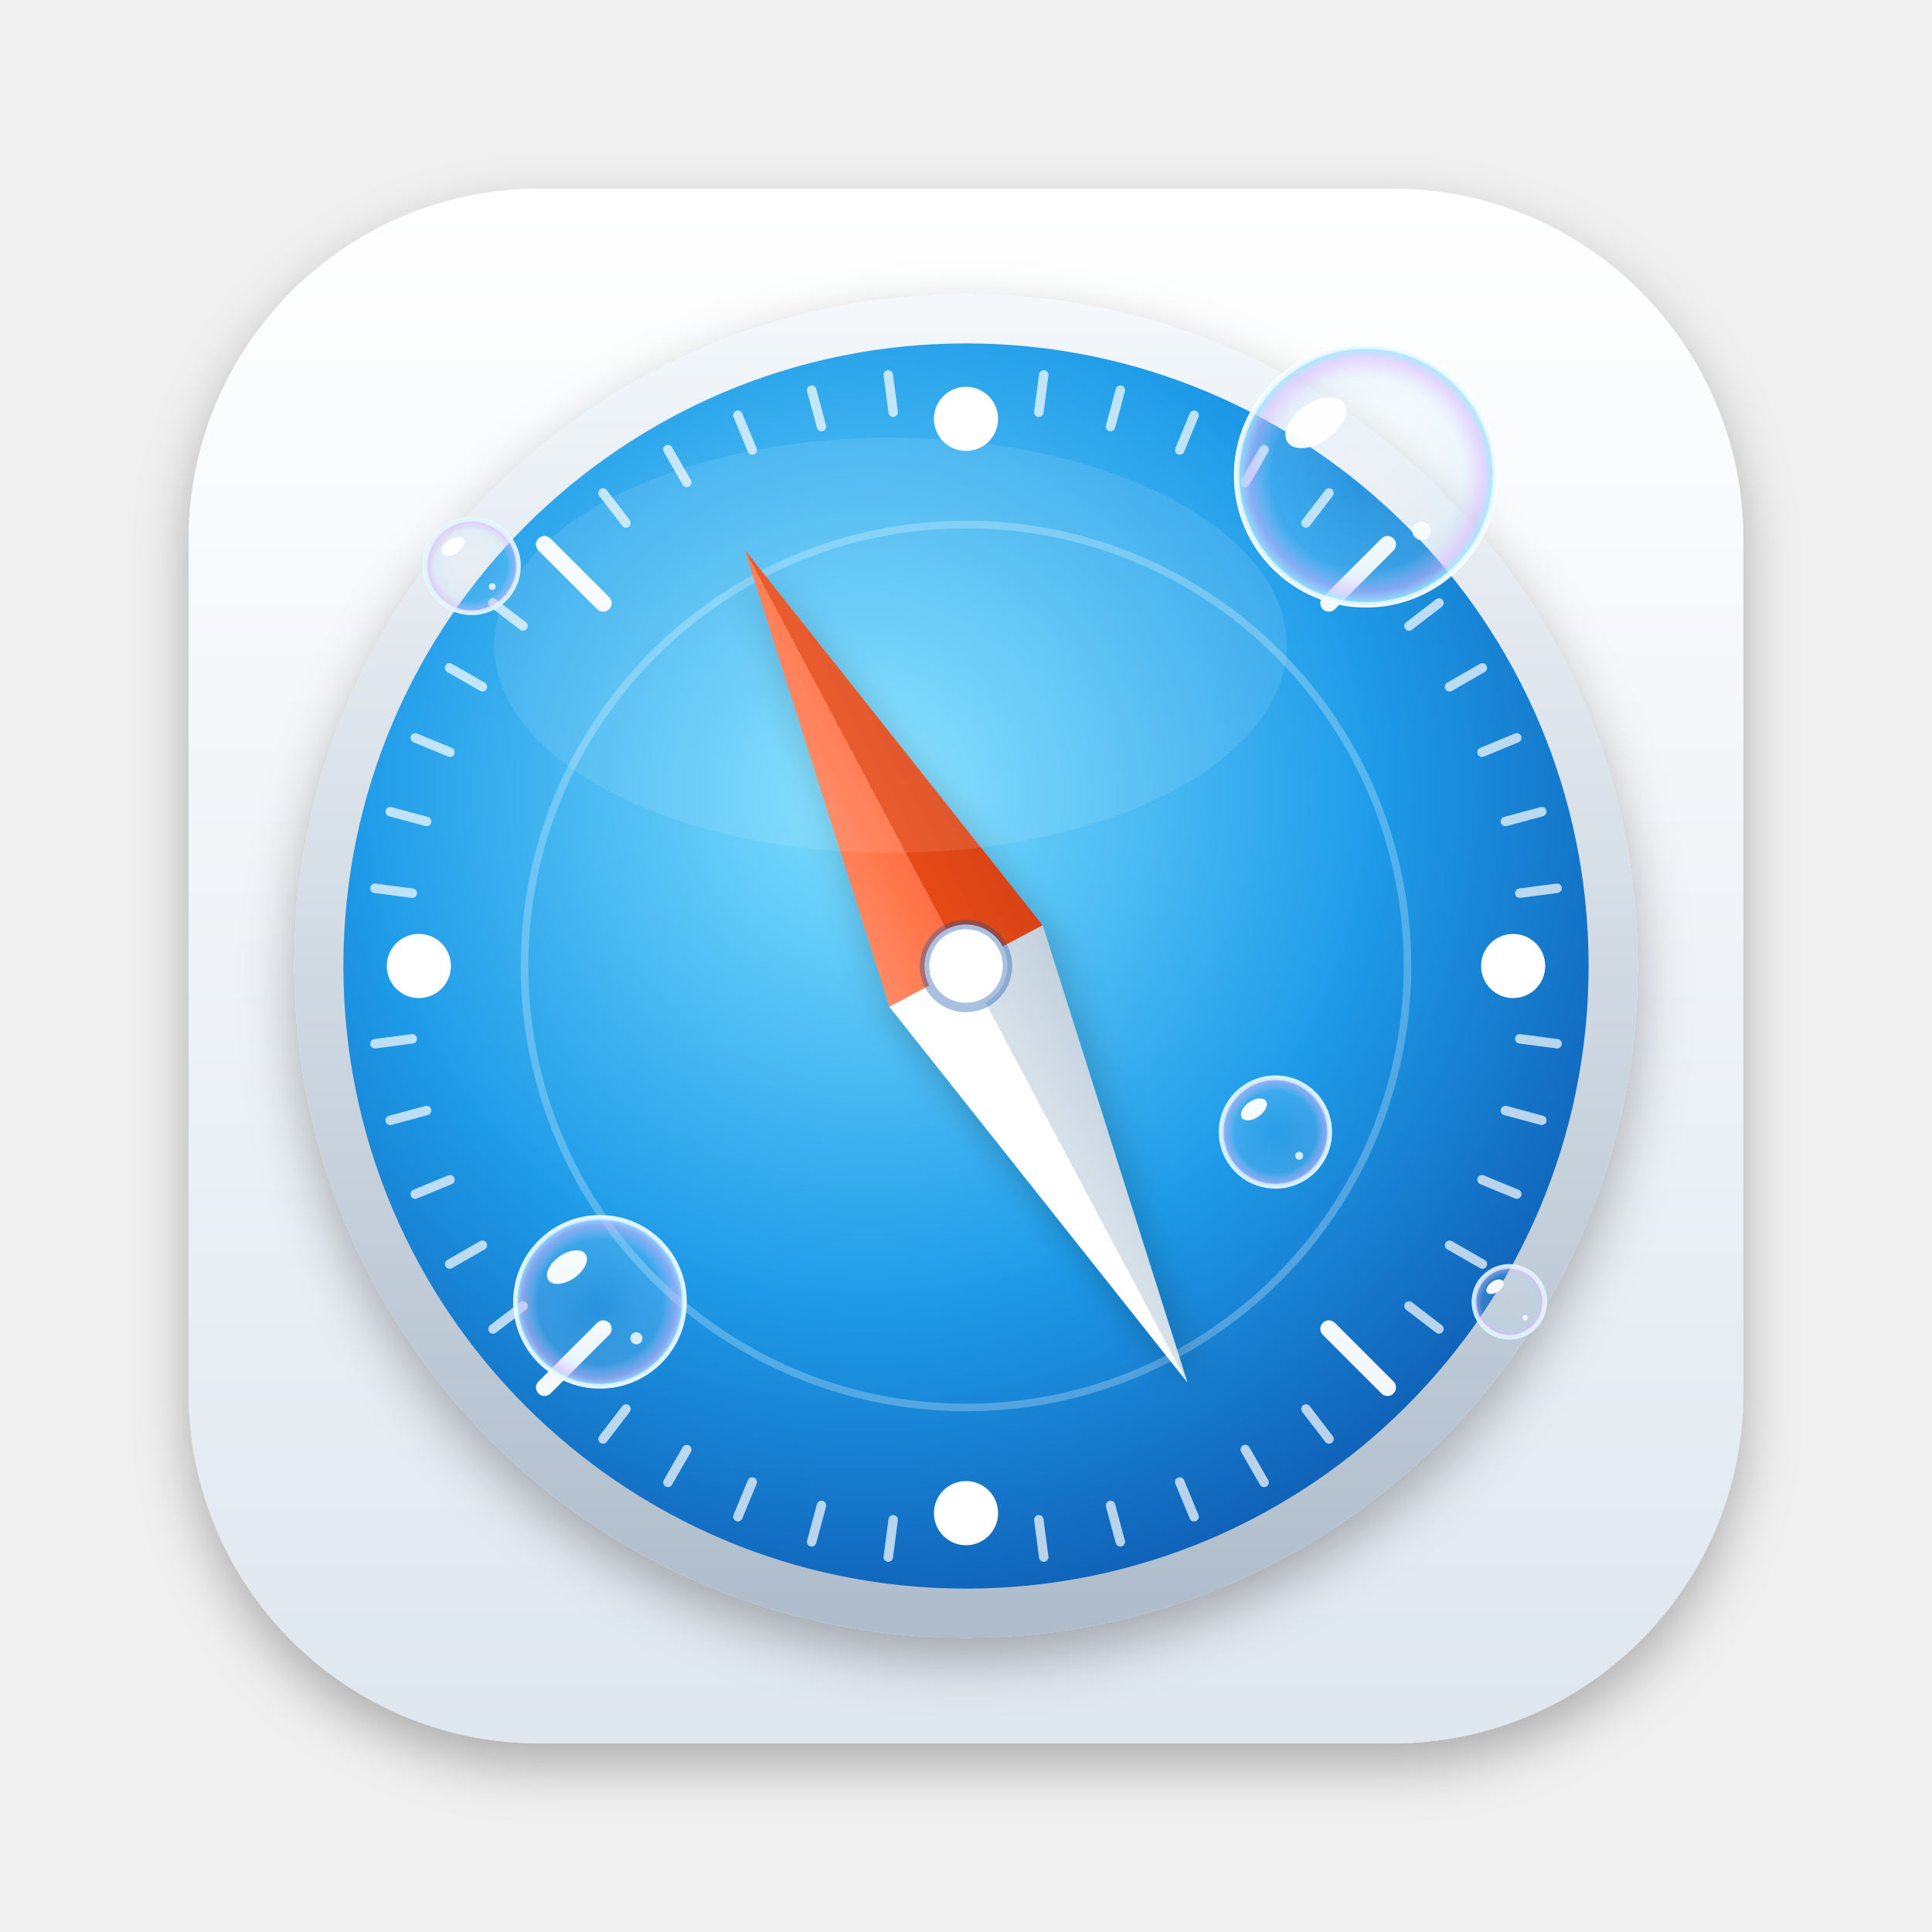
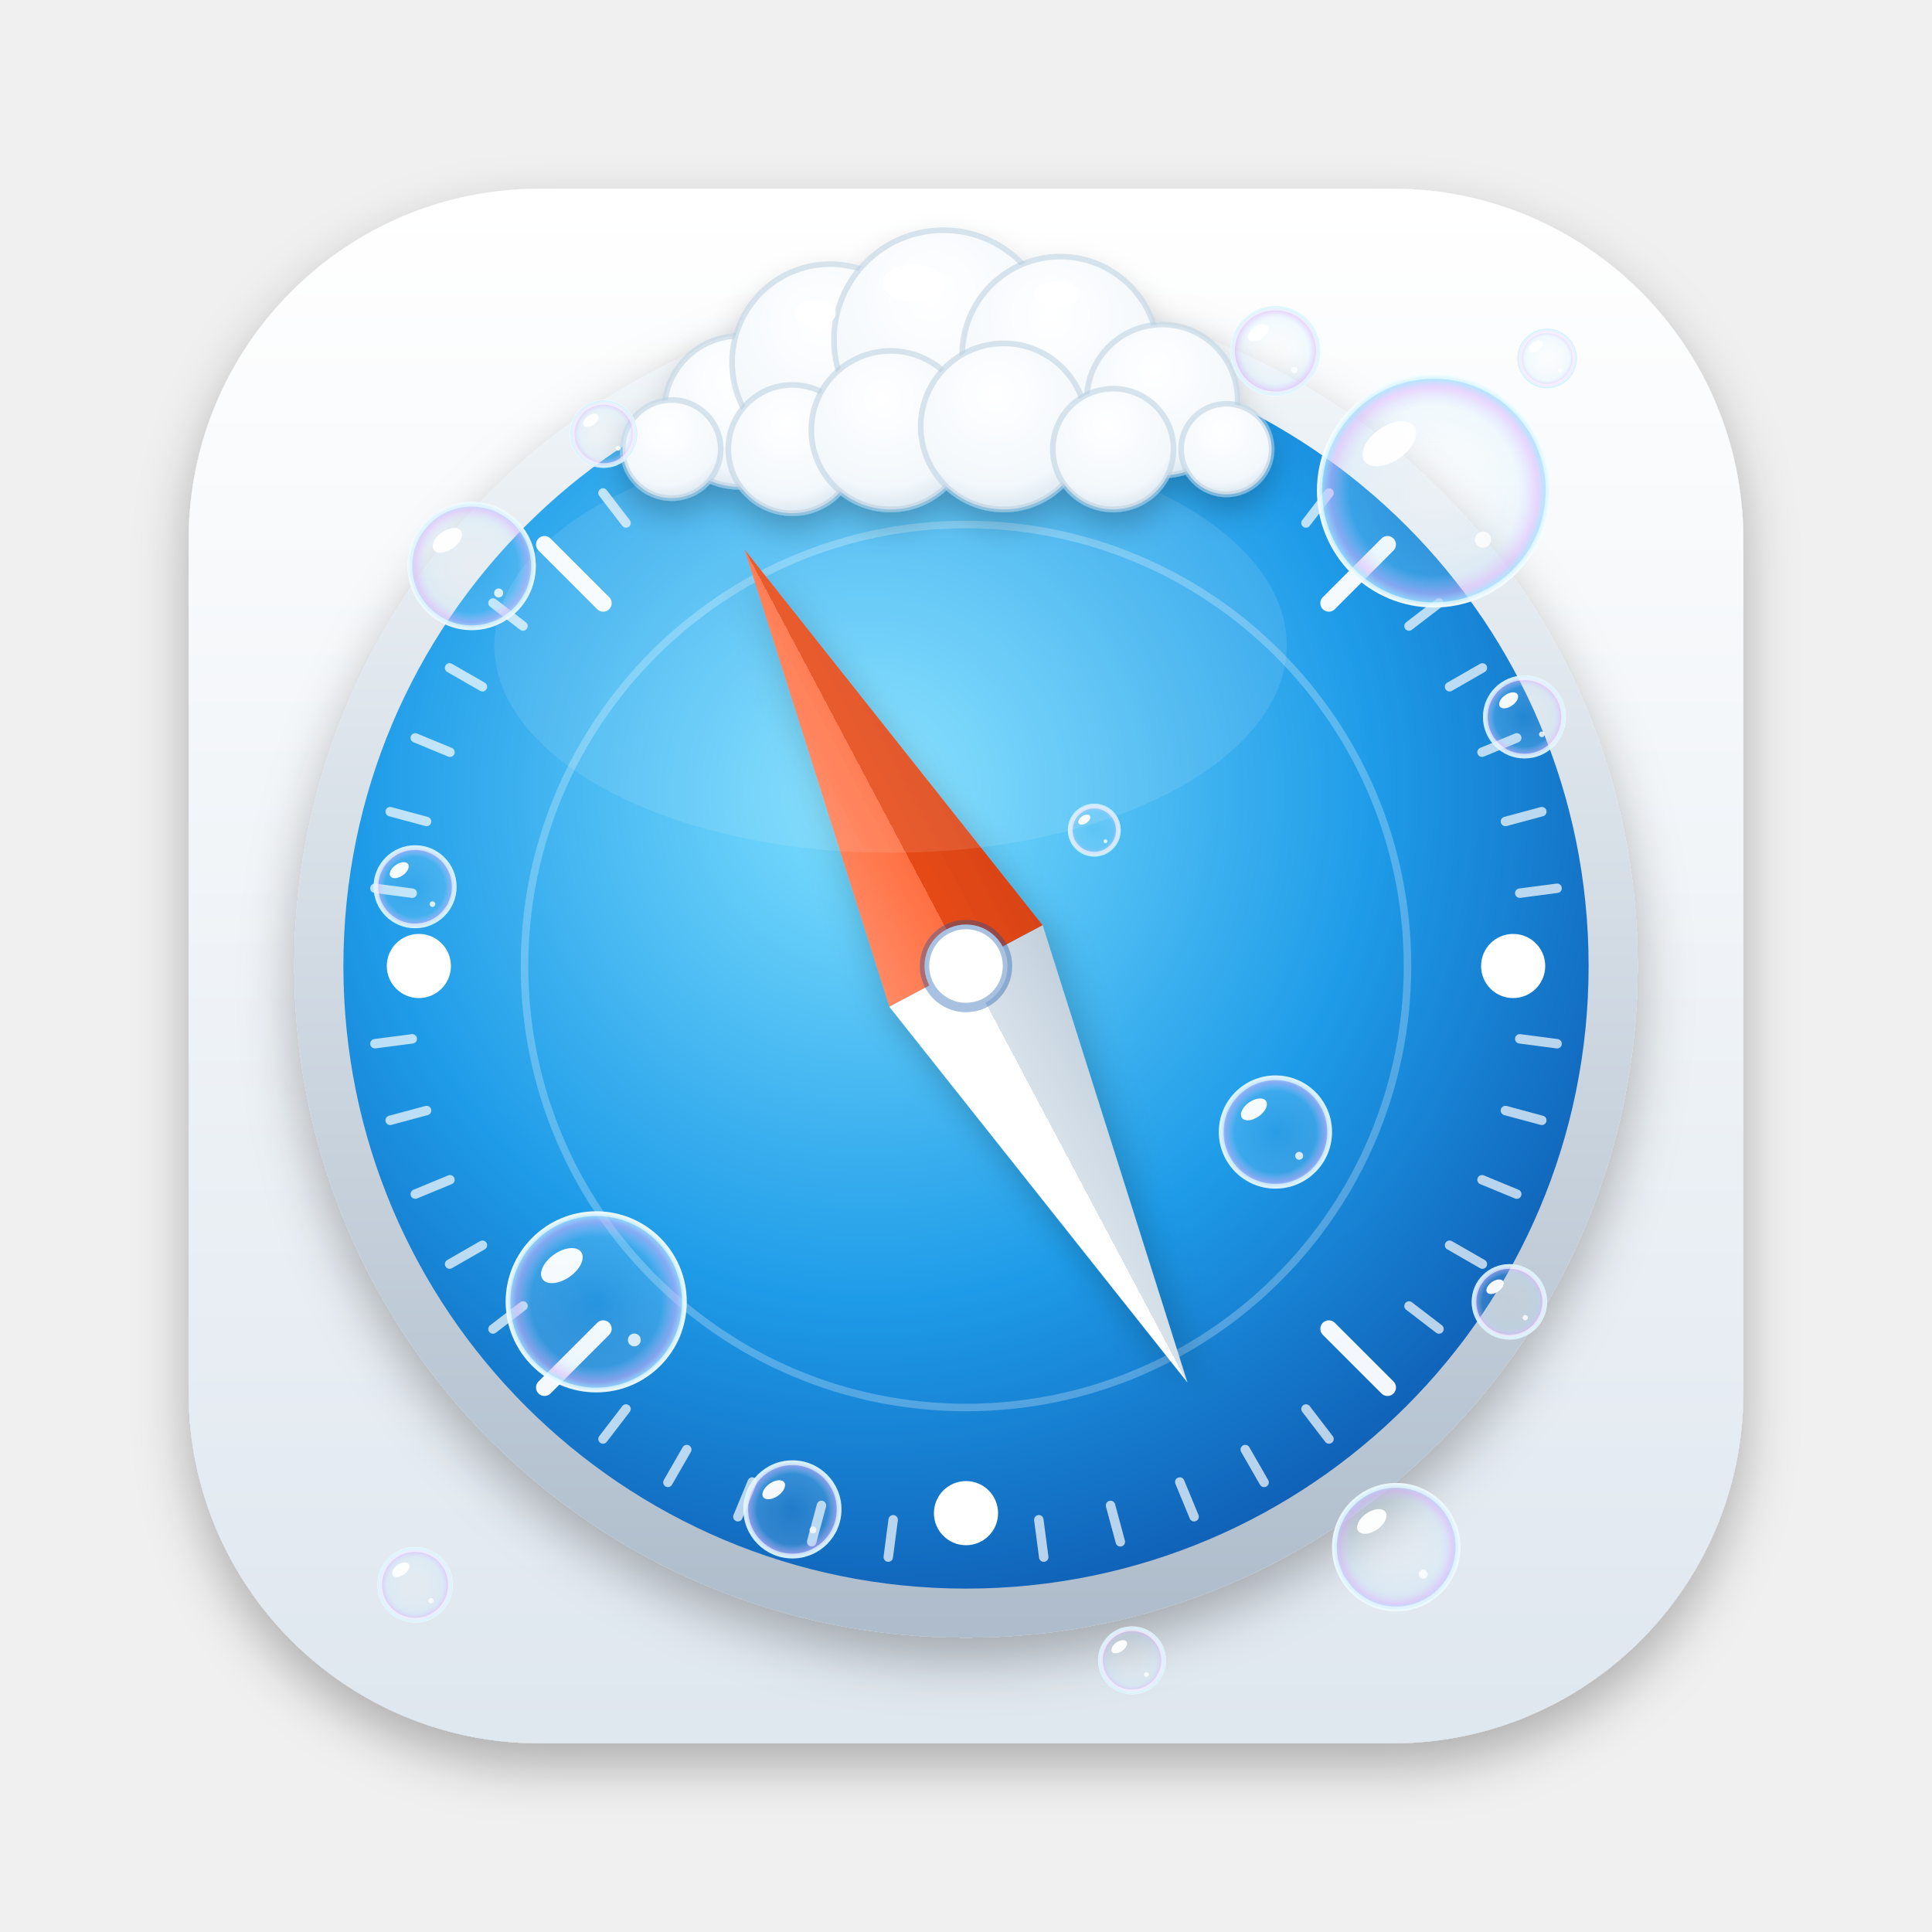
<svg xmlns="http://www.w3.org/2000/svg" viewBox="0 0 1024 1024" width="1024" height="1024">
  <defs>
    <linearGradient id="tile" x1="0" y1="0" x2="0" y2="1">
      <stop offset="0" stop-color="#ffffff" />
      <stop offset="1" stop-color="#dfe7ef" />
    </linearGradient>
    <radialGradient id="dial" cx="0.42" cy="0.36" r="0.75">
      <stop offset="0" stop-color="#7fe0ff" />
      <stop offset="0.55" stop-color="#1e9be8" />
      <stop offset="1" stop-color="#0b4fa8" />
    </radialGradient>
    <linearGradient id="rim" x1="0" y1="0" x2="0" y2="1">
      <stop offset="0" stop-color="#f4f8fb" />
      <stop offset="1" stop-color="#aebccb" />
    </linearGradient>
    <linearGradient id="needleA" x1="0" y1="0" x2="1" y2="0">
      <stop offset="0" stop-color="#ff8a65" />
      <stop offset="0.5" stop-color="#ff7043" />
      <stop offset="0.5" stop-color="#e64a19" />
      <stop offset="1" stop-color="#d84315" />
    </linearGradient>
    <linearGradient id="needleB" x1="0" y1="0" x2="1" y2="0">
      <stop offset="0" stop-color="#ffffff" />
      <stop offset="0.5" stop-color="#ffffff" />
      <stop offset="0.5" stop-color="#d7e1ea" />
      <stop offset="1" stop-color="#c3d0dc" />
    </linearGradient>
    <radialGradient id="foam" cx="0.45" cy="0.3" r="0.8">
      <stop offset="0" stop-color="#ffffff" />
      <stop offset="0.7" stop-color="#f3f8fc" />
      <stop offset="1" stop-color="#cfdeea" />
    </radialGradient>
    <radialGradient id="bubble" cx="0.5" cy="0.5" r="0.5">
      <stop offset="0" stop-color="#ffffff" stop-opacity="0.05" />
      <stop offset="0.72" stop-color="#bfe9ff" stop-opacity="0.18" />
      <stop offset="0.88" stop-color="#d9b8ff" stop-opacity="0.55" />
      <stop offset="0.96" stop-color="#9fe6ff" stop-opacity="0.85" />
      <stop offset="1" stop-color="#ffffff" stop-opacity="0.95" />
    </radialGradient>
    <filter id="shadow" x="-20%" y="-20%" width="140%" height="140%">
      <feGaussianBlur in="SourceAlpha" stdDeviation="14" />
      <feOffset dy="12" />
      <feComponentTransfer>
        <feFuncA type="linear" slope="0.28" />
      </feComponentTransfer>
      <feMerge>
        <feMergeNode />
        <feMergeNode in="SourceGraphic" />
      </feMerge>
    </filter>
    <filter id="soft" x="-20%" y="-20%" width="140%" height="140%">
      <feGaussianBlur in="SourceAlpha" stdDeviation="8" />
      <feOffset dy="8" />
      <feComponentTransfer>
        <feFuncA type="linear" slope="0.22" />
      </feComponentTransfer>
      <feMerge>
        <feMergeNode />
        <feMergeNode in="SourceGraphic" />
      </feMerge>
    </filter>
    <clipPath id="dialclip">
      <circle cx="512" cy="512" r="330" />
    </clipPath>
  </defs>
  <rect x="100" y="100" width="824" height="824" rx="186" fill="url(#tile)" filter="url(#shadow)" />
  <g filter="url(#shadow)">
    <circle cx="512" cy="512" r="356" fill="url(#rim)" />
  </g>
  <circle cx="512" cy="512" r="330" fill="url(#dial)" />
  <line x1="553.2" y1="198.7" x2="550.6" y2="218.5" stroke="#ffffff" stroke-opacity="0.7" stroke-width="5" stroke-linecap="round" />
  <line x1="593.8" y1="206.8" x2="588.6" y2="226.1" stroke="#ffffff" stroke-opacity="0.7" stroke-width="5" stroke-linecap="round" />
  <line x1="632.9" y1="220.1" x2="625.3" y2="238.5" stroke="#ffffff" stroke-opacity="0.7" stroke-width="5" stroke-linecap="round" />
  <line x1="670.0" y1="238.3" x2="660.0" y2="255.7" stroke="#ffffff" stroke-opacity="0.7" stroke-width="5" stroke-linecap="round" />
  <line x1="704.4" y1="261.3" x2="692.2" y2="277.2" stroke="#ffffff" stroke-opacity="0.7" stroke-width="5" stroke-linecap="round" />
  <line x1="735.4" y1="288.6" x2="704.3" y2="319.7" stroke="#ffffff" stroke-opacity="0.95" stroke-width="9" stroke-linecap="round" />
  <line x1="762.7" y1="319.6" x2="746.8" y2="331.8" stroke="#ffffff" stroke-opacity="0.7" stroke-width="5" stroke-linecap="round" />
  <line x1="785.7" y1="354.0" x2="768.3" y2="364.0" stroke="#ffffff" stroke-opacity="0.7" stroke-width="5" stroke-linecap="round" />
  <line x1="803.9" y1="391.1" x2="785.5" y2="398.7" stroke="#ffffff" stroke-opacity="0.7" stroke-width="5" stroke-linecap="round" />
  <line x1="817.2" y1="430.2" x2="797.9" y2="435.4" stroke="#ffffff" stroke-opacity="0.7" stroke-width="5" stroke-linecap="round" />
  <line x1="825.3" y1="470.8" x2="805.5" y2="473.4" stroke="#ffffff" stroke-opacity="0.7" stroke-width="5" stroke-linecap="round" />
  <line x1="825.3" y1="553.2" x2="805.5" y2="550.6" stroke="#ffffff" stroke-opacity="0.7" stroke-width="5" stroke-linecap="round" />
  <line x1="817.2" y1="593.8" x2="797.9" y2="588.6" stroke="#ffffff" stroke-opacity="0.7" stroke-width="5" stroke-linecap="round" />
  <line x1="803.9" y1="632.9" x2="785.5" y2="625.3" stroke="#ffffff" stroke-opacity="0.7" stroke-width="5" stroke-linecap="round" />
  <line x1="785.7" y1="670.0" x2="768.3" y2="660.0" stroke="#ffffff" stroke-opacity="0.7" stroke-width="5" stroke-linecap="round" />
  <line x1="762.7" y1="704.4" x2="746.8" y2="692.2" stroke="#ffffff" stroke-opacity="0.7" stroke-width="5" stroke-linecap="round" />
  <line x1="735.4" y1="735.4" x2="704.3" y2="704.3" stroke="#ffffff" stroke-opacity="0.95" stroke-width="9" stroke-linecap="round" />
  <line x1="704.4" y1="762.7" x2="692.2" y2="746.8" stroke="#ffffff" stroke-opacity="0.7" stroke-width="5" stroke-linecap="round" />
  <line x1="670.0" y1="785.7" x2="660.0" y2="768.3" stroke="#ffffff" stroke-opacity="0.7" stroke-width="5" stroke-linecap="round" />
  <line x1="632.9" y1="803.9" x2="625.3" y2="785.5" stroke="#ffffff" stroke-opacity="0.7" stroke-width="5" stroke-linecap="round" />
  <line x1="593.8" y1="817.2" x2="588.6" y2="797.9" stroke="#ffffff" stroke-opacity="0.7" stroke-width="5" stroke-linecap="round" />
  <line x1="553.2" y1="825.3" x2="550.6" y2="805.5" stroke="#ffffff" stroke-opacity="0.7" stroke-width="5" stroke-linecap="round" />
  <line x1="470.8" y1="825.3" x2="473.4" y2="805.5" stroke="#ffffff" stroke-opacity="0.7" stroke-width="5" stroke-linecap="round" />
  <line x1="430.2" y1="817.2" x2="435.4" y2="797.9" stroke="#ffffff" stroke-opacity="0.7" stroke-width="5" stroke-linecap="round" />
  <line x1="391.1" y1="803.9" x2="398.7" y2="785.5" stroke="#ffffff" stroke-opacity="0.7" stroke-width="5" stroke-linecap="round" />
  <line x1="354.0" y1="785.7" x2="364.0" y2="768.3" stroke="#ffffff" stroke-opacity="0.7" stroke-width="5" stroke-linecap="round" />
  <line x1="319.6" y1="762.7" x2="331.8" y2="746.8" stroke="#ffffff" stroke-opacity="0.7" stroke-width="5" stroke-linecap="round" />
  <line x1="288.6" y1="735.4" x2="319.7" y2="704.3" stroke="#ffffff" stroke-opacity="0.95" stroke-width="9" stroke-linecap="round" />
  <line x1="261.3" y1="704.4" x2="277.2" y2="692.2" stroke="#ffffff" stroke-opacity="0.7" stroke-width="5" stroke-linecap="round" />
  <line x1="238.3" y1="670.0" x2="255.7" y2="660.0" stroke="#ffffff" stroke-opacity="0.7" stroke-width="5" stroke-linecap="round" />
  <line x1="220.1" y1="632.9" x2="238.5" y2="625.3" stroke="#ffffff" stroke-opacity="0.7" stroke-width="5" stroke-linecap="round" />
  <line x1="206.8" y1="593.8" x2="226.1" y2="588.6" stroke="#ffffff" stroke-opacity="0.7" stroke-width="5" stroke-linecap="round" />
  <line x1="198.7" y1="553.2" x2="218.5" y2="550.6" stroke="#ffffff" stroke-opacity="0.7" stroke-width="5" stroke-linecap="round" />
  <line x1="198.7" y1="470.8" x2="218.5" y2="473.4" stroke="#ffffff" stroke-opacity="0.7" stroke-width="5" stroke-linecap="round" />
  <line x1="206.8" y1="430.2" x2="226.1" y2="435.4" stroke="#ffffff" stroke-opacity="0.7" stroke-width="5" stroke-linecap="round" />
  <line x1="220.1" y1="391.1" x2="238.5" y2="398.7" stroke="#ffffff" stroke-opacity="0.7" stroke-width="5" stroke-linecap="round" />
  <line x1="238.3" y1="354.0" x2="255.7" y2="364.0" stroke="#ffffff" stroke-opacity="0.7" stroke-width="5" stroke-linecap="round" />
  <line x1="261.3" y1="319.6" x2="277.2" y2="331.8" stroke="#ffffff" stroke-opacity="0.7" stroke-width="5" stroke-linecap="round" />
  <line x1="288.6" y1="288.6" x2="319.7" y2="319.7" stroke="#ffffff" stroke-opacity="0.95" stroke-width="9" stroke-linecap="round" />
  <line x1="319.6" y1="261.3" x2="331.8" y2="277.2" stroke="#ffffff" stroke-opacity="0.7" stroke-width="5" stroke-linecap="round" />
  <line x1="354.0" y1="238.3" x2="364.0" y2="255.7" stroke="#ffffff" stroke-opacity="0.7" stroke-width="5" stroke-linecap="round" />
  <line x1="391.1" y1="220.1" x2="398.7" y2="238.5" stroke="#ffffff" stroke-opacity="0.7" stroke-width="5" stroke-linecap="round" />
  <line x1="430.2" y1="206.8" x2="435.4" y2="226.1" stroke="#ffffff" stroke-opacity="0.7" stroke-width="5" stroke-linecap="round" />
  <line x1="470.8" y1="198.7" x2="473.4" y2="218.5" stroke="#ffffff" stroke-opacity="0.7" stroke-width="5" stroke-linecap="round" />
  <circle cx="512.0" cy="222.0" r="17" fill="#ffffff" />
  <circle cx="802.0" cy="512.0" r="17" fill="#ffffff" />
  <circle cx="512.0" cy="802.0" r="17" fill="#ffffff" />
  <circle cx="222.0" cy="512.0" r="17" fill="#ffffff" />
  <circle cx="512" cy="512" r="234" fill="none" stroke="#ffffff" stroke-opacity="0.25" stroke-width="4" />
  <g transform="rotate(-28 512 512)" filter="url(#soft)">
    <path d="M512 262 L558 512 L466 512 Z" fill="url(#needleA)" />
    <path d="M512 762 L558 512 L466 512 Z" fill="url(#needleB)" />
  </g>
  <circle cx="512" cy="512" r="22" fill="#ffffff" stroke="#0b4fa8" stroke-opacity="0.35" stroke-width="5" />
  <ellipse cx="472" cy="342" rx="210" ry="110" fill="#ffffff" opacity="0.10" clip-path="url(#dialclip)" />
-   <circle cx="724" cy="252" r="70" fill="url(#bubble)" />
-   <circle cx="724" cy="252" r="68.5" fill="none" stroke="#ffffff" stroke-opacity="0.6" stroke-width="2.8" />
-   <ellipse cx="697.4" cy="224.0" rx="18.2" ry="10.5" transform="rotate(-35 697.4 224.0)" fill="#ffffff" opacity="0.95" />
-   <circle cx="753.4" cy="281.4" r="4.9" fill="#ffffff" opacity="0.8" />
-   <circle cx="318" cy="690" r="46" fill="url(#bubble)" />
-   <circle cx="318" cy="690" r="44.5" fill="none" stroke="#ffffff" stroke-opacity="0.6" stroke-width="2.0" />
-   <ellipse cx="300.5" cy="671.6" rx="12.0" ry="6.9" transform="rotate(-35 300.5 671.6)" fill="#ffffff" opacity="0.95" />
-   <circle cx="337.3" cy="709.3" r="3.2" fill="#ffffff" opacity="0.8" />
+   <g filter="url(#soft)">
+     <circle cx="392" cy="218" r="40" fill="url(#foam)" stroke="#b9cfe0" stroke-opacity="0.55" stroke-width="3" />
+     <circle cx="440" cy="192" r="52" fill="url(#foam)" stroke="#b9cfe0" stroke-opacity="0.55" stroke-width="3" />
+     <circle cx="500" cy="180" r="58" fill="url(#foam)" stroke="#b9cfe0" stroke-opacity="0.55" stroke-width="3" />
+     <circle cx="562" cy="188" r="52" fill="url(#foam)" stroke="#b9cfe0" stroke-opacity="0.55" stroke-width="3" />
+     <circle cx="616" cy="212" r="40" fill="url(#foam)" stroke="#b9cfe0" stroke-opacity="0.55" stroke-width="3" />
+     <circle cx="420" cy="238" r="34" fill="url(#foam)" stroke="#b9cfe0" stroke-opacity="0.55" stroke-width="3" />
+     <circle cx="472" cy="228" r="42" fill="url(#foam)" stroke="#b9cfe0" stroke-opacity="0.55" stroke-width="3" />
+     <circle cx="532" cy="226" r="44" fill="url(#foam)" stroke="#b9cfe0" stroke-opacity="0.55" stroke-width="3" />
+     <circle cx="590" cy="238" r="32" fill="url(#foam)" stroke="#b9cfe0" stroke-opacity="0.55" stroke-width="3" />
+     <circle cx="356" cy="238" r="26" fill="url(#foam)" stroke="#b9cfe0" stroke-opacity="0.55" stroke-width="3" />
+     <circle cx="650" cy="238" r="24" fill="url(#foam)" stroke="#b9cfe0" stroke-opacity="0.55" stroke-width="3" />
+   </g>
+   <ellipse cx="484" cy="150" rx="16" ry="10" fill="#ffffff" opacity="0.9" />
+   <ellipse cx="432" cy="166" rx="11" ry="7" fill="#ffffff" opacity="0.9" />
+   <ellipse cx="560" cy="156" rx="12" ry="7" fill="#ffffff" opacity="0.9" />
+   <circle cx="760" cy="260" r="62" fill="url(#bubble)" />
+   <circle cx="760" cy="260" r="60.5" fill="none" stroke="#ffffff" stroke-opacity="0.6" stroke-width="2.5" />
+   <ellipse cx="736.4" cy="235.2" rx="16.1" ry="9.3" transform="rotate(-35 736.4 235.2)" fill="#ffffff" opacity="0.95" />
+   <circle cx="786.0" cy="286.0" r="4.3" fill="#ffffff" opacity="0.8" />
+   <circle cx="676" cy="186" r="24" fill="url(#bubble)" />
+   <circle cx="676" cy="186" r="22.5" fill="none" stroke="#ffffff" stroke-opacity="0.6" stroke-width="2.0" />
+   <ellipse cx="666.9" cy="176.4" rx="6.2" ry="3.6" transform="rotate(-35 666.9 176.4)" fill="#ffffff" opacity="0.95" />
+   <circle cx="686.1" cy="196.1" r="1.7" fill="#ffffff" opacity="0.8" />
+   <circle cx="808" cy="380" r="22" fill="url(#bubble)" />
+   <circle cx="808" cy="380" r="20.5" fill="none" stroke="#ffffff" stroke-opacity="0.6" stroke-width="2.0" />
+   <ellipse cx="799.6" cy="371.2" rx="5.7" ry="3.3" transform="rotate(-35 799.6 371.2)" fill="#ffffff" opacity="0.95" />
+   <circle cx="817.2" cy="389.2" r="1.5" fill="#ffffff" opacity="0.8" />
+   <circle cx="316" cy="690" r="48" fill="url(#bubble)" />
+   <circle cx="316" cy="690" r="46.5" fill="none" stroke="#ffffff" stroke-opacity="0.6" stroke-width="2.0" />
+   <ellipse cx="297.8" cy="670.8" rx="12.5" ry="7.2" transform="rotate(-35 297.8 670.8)" fill="#ffffff" opacity="0.95" />
+   <circle cx="336.2" cy="710.2" r="3.4" fill="#ffffff" opacity="0.8" />
  <circle cx="676" cy="600" r="30" fill="url(#bubble)" />
  <circle cx="676" cy="600" r="28.5" fill="none" stroke="#ffffff" stroke-opacity="0.6" stroke-width="2.0" />
  <ellipse cx="664.6" cy="588.0" rx="7.8" ry="4.5" transform="rotate(-35 664.6 588.0)" fill="#ffffff" opacity="0.95" />
  <circle cx="688.6" cy="612.6" r="2.1" fill="#ffffff" opacity="0.8" />
-   <circle cx="250" cy="300" r="26" fill="url(#bubble)" />
-   <circle cx="250" cy="300" r="24.5" fill="none" stroke="#ffffff" stroke-opacity="0.6" stroke-width="2.0" />
-   <ellipse cx="240.1" cy="289.6" rx="6.8" ry="3.9" transform="rotate(-35 240.1 289.6)" fill="#ffffff" opacity="0.95" />
-   <circle cx="260.9" cy="310.9" r="1.8" fill="#ffffff" opacity="0.8" />
  <circle cx="800" cy="690" r="20" fill="url(#bubble)" />
  <circle cx="800" cy="690" r="18.5" fill="none" stroke="#ffffff" stroke-opacity="0.6" stroke-width="2.0" />
  <ellipse cx="792.4" cy="682.0" rx="5.2" ry="3.0" transform="rotate(-35 792.4 682.0)" fill="#ffffff" opacity="0.95" />
  <circle cx="808.4" cy="698.4" r="1.4" fill="#ffffff" opacity="0.8" />
+   <circle cx="250" cy="300" r="34" fill="url(#bubble)" />
+   <circle cx="250" cy="300" r="32.5" fill="none" stroke="#ffffff" stroke-opacity="0.6" stroke-width="2.0" />
+   <ellipse cx="237.1" cy="286.4" rx="8.8" ry="5.1" transform="rotate(-35 237.1 286.4)" fill="#ffffff" opacity="0.95" />
+   <circle cx="264.3" cy="314.3" r="2.4" fill="#ffffff" opacity="0.8" />
+   <circle cx="320" cy="230" r="18" fill="url(#bubble)" />
+   <circle cx="320" cy="230" r="16.5" fill="none" stroke="#ffffff" stroke-opacity="0.6" stroke-width="2.0" />
+   <ellipse cx="313.2" cy="222.8" rx="4.7" ry="2.7" transform="rotate(-35 313.2 222.8)" fill="#ffffff" opacity="0.95" />
+   <circle cx="327.6" cy="237.6" r="1.3" fill="#ffffff" opacity="0.8" />
+   <circle cx="220" cy="470" r="22" fill="url(#bubble)" />
+   <circle cx="220" cy="470" r="20.5" fill="none" stroke="#ffffff" stroke-opacity="0.6" stroke-width="2.0" />
+   <ellipse cx="211.6" cy="461.2" rx="5.7" ry="3.3" transform="rotate(-35 211.6 461.2)" fill="#ffffff" opacity="0.95" />
+   <circle cx="229.2" cy="479.2" r="1.5" fill="#ffffff" opacity="0.8" />
+   <circle cx="420" cy="800" r="26" fill="url(#bubble)" />
+   <circle cx="420" cy="800" r="24.5" fill="none" stroke="#ffffff" stroke-opacity="0.6" stroke-width="2.0" />
+   <ellipse cx="410.1" cy="789.6" rx="6.8" ry="3.9" transform="rotate(-35 410.1 789.6)" fill="#ffffff" opacity="0.95" />
+   <circle cx="430.9" cy="810.9" r="1.8" fill="#ffffff" opacity="0.8" />
+   <circle cx="600" cy="880" r="18" fill="url(#bubble)" />
+   <circle cx="600" cy="880" r="16.5" fill="none" stroke="#ffffff" stroke-opacity="0.6" stroke-width="2.0" />
+   <ellipse cx="593.2" cy="872.8" rx="4.7" ry="2.7" transform="rotate(-35 593.2 872.8)" fill="#ffffff" opacity="0.95" />
+   <circle cx="607.6" cy="887.6" r="1.3" fill="#ffffff" opacity="0.8" />
+   <circle cx="740" cy="820" r="34" fill="url(#bubble)" />
+   <circle cx="740" cy="820" r="32.5" fill="none" stroke="#ffffff" stroke-opacity="0.6" stroke-width="2.0" />
+   <ellipse cx="727.1" cy="806.4" rx="8.8" ry="5.1" transform="rotate(-35 727.1 806.4)" fill="#ffffff" opacity="0.95" />
+   <circle cx="754.3" cy="834.3" r="2.4" fill="#ffffff" opacity="0.8" />
+   <circle cx="220" cy="840" r="20" fill="url(#bubble)" />
+   <circle cx="220" cy="840" r="18.5" fill="none" stroke="#ffffff" stroke-opacity="0.6" stroke-width="2.0" />
+   <ellipse cx="212.4" cy="832.0" rx="5.2" ry="3.0" transform="rotate(-35 212.4 832.0)" fill="#ffffff" opacity="0.95" />
+   <circle cx="228.4" cy="848.4" r="1.4" fill="#ffffff" opacity="0.8" />
+   <circle cx="820" cy="190" r="16" fill="url(#bubble)" />
+   <circle cx="820" cy="190" r="14.5" fill="none" stroke="#ffffff" stroke-opacity="0.6" stroke-width="2.0" />
+   <ellipse cx="813.9" cy="183.6" rx="4.2" ry="2.4" transform="rotate(-35 813.9 183.6)" fill="#ffffff" opacity="0.95" />
+   <circle cx="826.7" cy="196.7" r="1.1" fill="#ffffff" opacity="0.8" />
+   <circle cx="580" cy="440" r="14" fill="url(#bubble)" />
+   <circle cx="580" cy="440" r="12.5" fill="none" stroke="#ffffff" stroke-opacity="0.6" stroke-width="2.0" />
+   <ellipse cx="574.7" cy="434.4" rx="3.6" ry="2.1" transform="rotate(-35 574.7 434.4)" fill="#ffffff" opacity="0.95" />
+   <circle cx="585.9" cy="445.9" r="1.0" fill="#ffffff" opacity="0.8" />
</svg>
